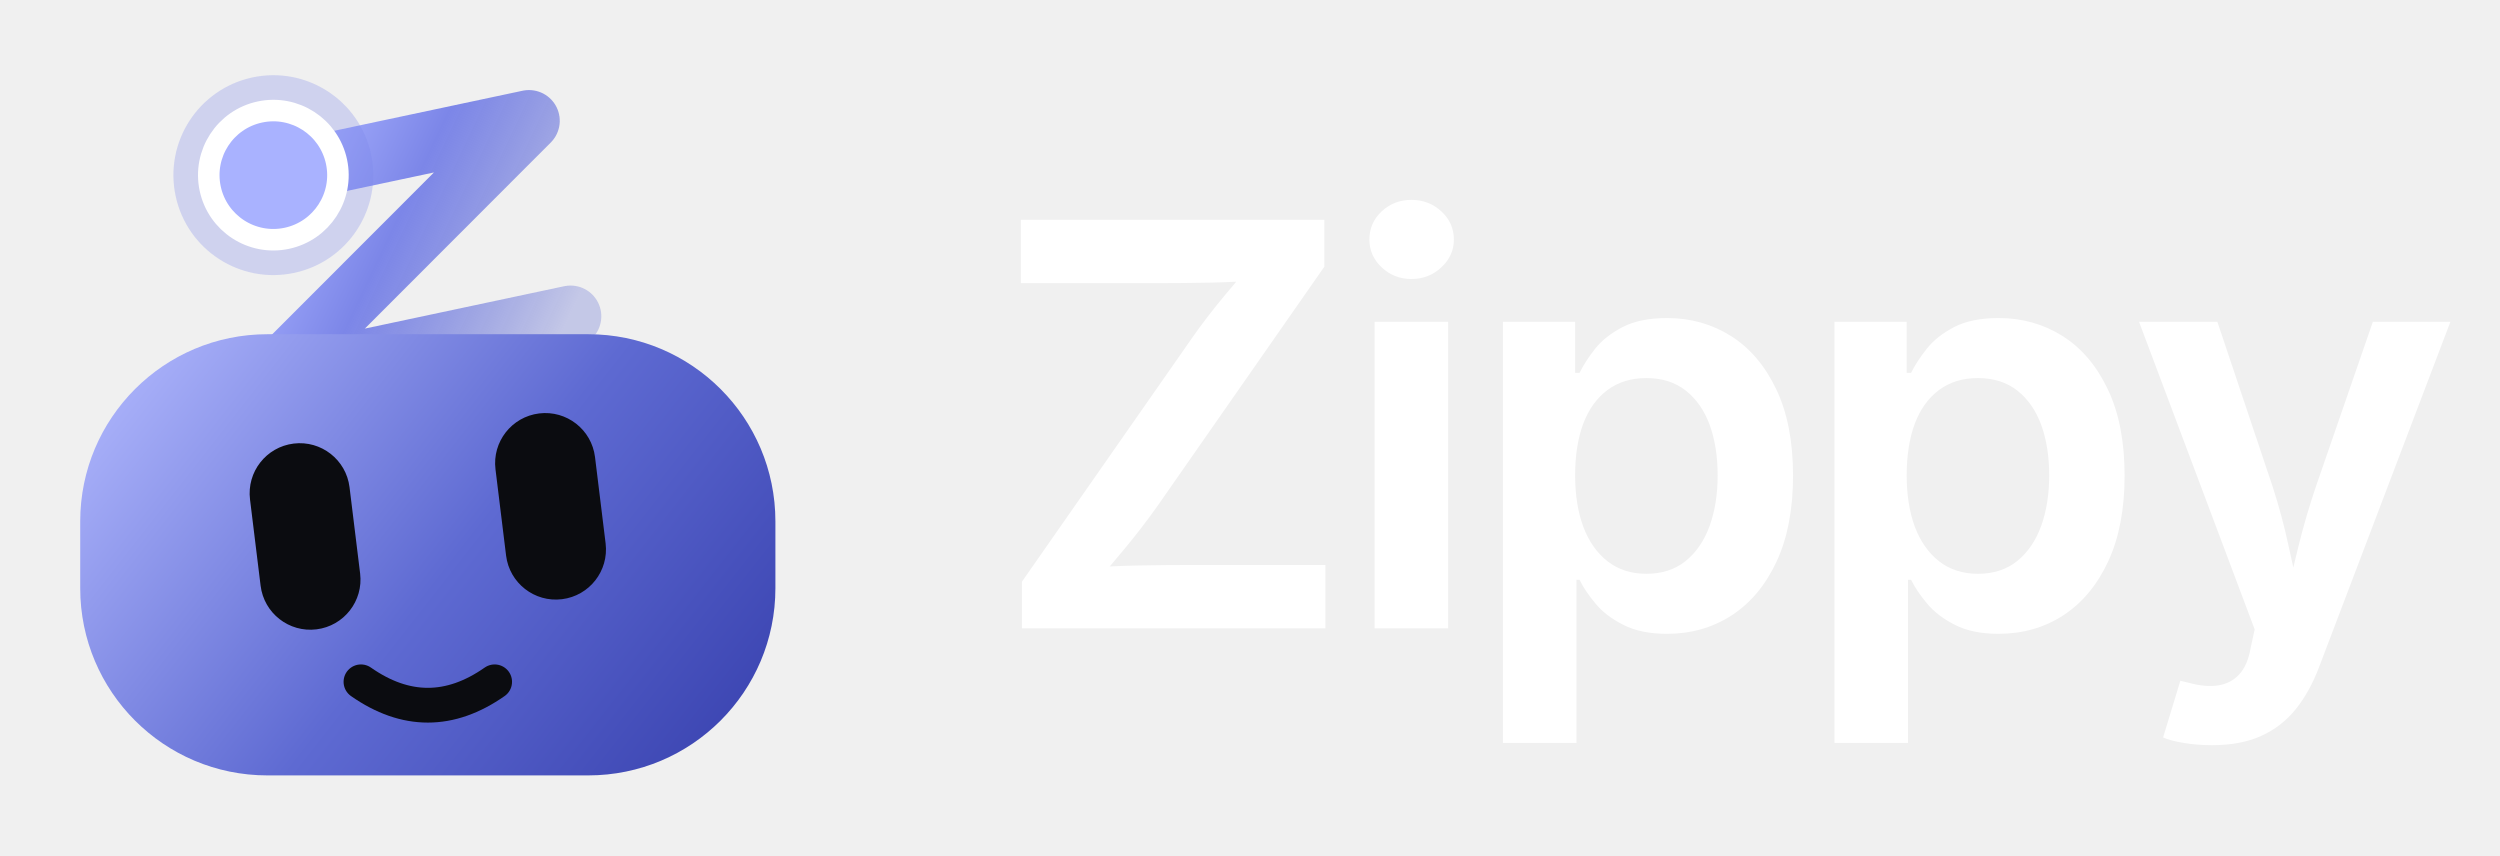
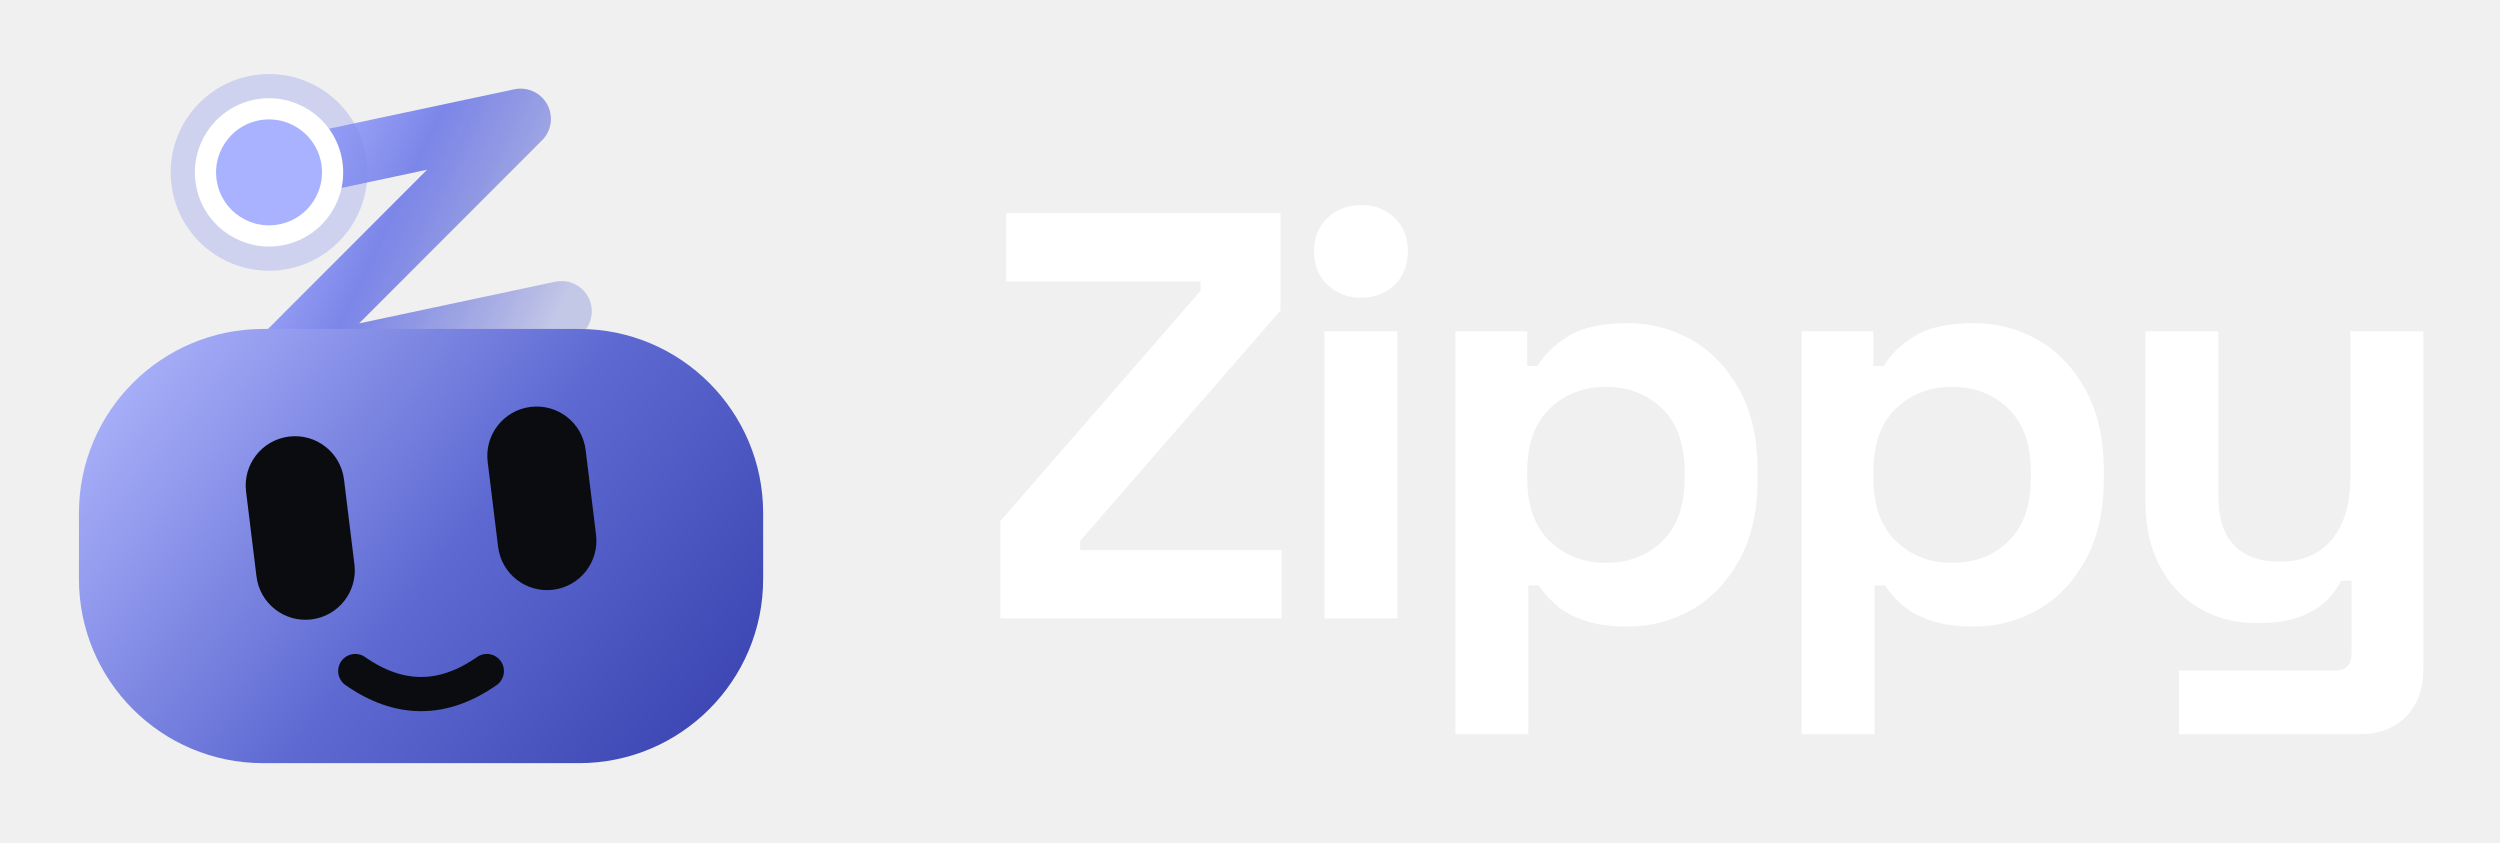
- <svg xmlns="http://www.w3.org/2000/svg" width="187" height="64" viewBox="0 0 187 64" fill="none">
+ <svg xmlns="http://www.w3.org/2000/svg" width="190" height="64" viewBox="0 0 190 64" fill="none">
  <defs>
    <linearGradient id="g" x1="10" y1="6" x2="52" y2="58" gradientUnits="userSpaceOnUse">
      <stop stop-color="#B4BBFF" />
      <stop offset=".5" stop-color="#5E6AD2" />
      <stop offset="1" stop-color="#3A43B0" />
    </linearGradient>
    <linearGradient id="gh" x1="8" y1="24" x2="54" y2="60" gradientUnits="userSpaceOnUse">
      <stop stop-color="#B4BBFF" />
      <stop offset=".55" stop-color="#5E6AD2" />
      <stop offset="1" stop-color="#3A43B0" />
    </linearGradient>
    <linearGradient id="gt" x1="40" y1="17" x2="23" y2="4" gradientUnits="userSpaceOnUse">
      <stop stop-color="#5E6AD2" stop-opacity=".3" />
      <stop offset=".6" stop-color="#7C86E8" />
      <stop offset="1" stop-color="#A9B2FF" />
    </linearGradient>
    <linearGradient id="gb" x1="30" y1="13" x2="36" y2="52" gradientUnits="userSpaceOnUse">
      <stop stop-color="#fff" />
      <stop offset="1" stop-color="#D5D9FF" />
    </linearGradient>
    <radialGradient id="gr" cx="32" cy="8" r="56" gradientUnits="userSpaceOnUse">
      <stop stop-color="#5E6AD2" stop-opacity=".35" />
      <stop offset="1" stop-color="#5E6AD2" stop-opacity="0" />
    </radialGradient>
  </defs>
  <g transform="translate(0 -1)">
    <g transform="translate(0 9) translate(31 10.5) rotate(-12) scale(1.15) translate(-31 -10.5)">
      <path d="M40 17H20L40 4H23" stroke="url(#gt)" stroke-width="4" stroke-linecap="round" stroke-linejoin="round" fill="none" />
      <circle cx="23" cy="4" r="6.5" fill="#7C86E8" fill-opacity=".28" />
      <circle cx="23" cy="4" r="4.2" fill="#A9B2FF" stroke="#fff" stroke-width="1.4" />
    </g>
    <rect x="6" y="26" width="52" height="33" rx="14" fill="url(#gh)" />
    <g fill="#0B0C10" transform="rotate(-7 32 40)">
      <rect x="19" y="33" width="7.5" height="14" rx="3.75" />
      <rect x="37.5" y="33" width="7.5" height="14" rx="3.75" />
    </g>
    <path d="M27 52Q32 55.5 37 52" stroke="#0B0C10" stroke-width="2.6" fill="none" stroke-linecap="round" />
  </g>
-   <path d="M99.14 47L76.44 47L76.44 43.51L89.18 25.26Q90.26 23.72 91.54 22.18Q92.83 20.63 94.14 19.11L94.59 20.93Q92.58 21.10 90.56 21.14Q88.54 21.18 86.53 21.18L76.36 21.18L76.36 16.44L99.06 16.44L99.06 19.95L86.55 37.89Q85.40 39.51 84.06 41.12Q82.72 42.73 81.36 44.33L80.91 42.51Q82.98 42.34 85.05 42.30Q87.13 42.26 89.20 42.26L99.14 42.26M108.32 47L102.82 47L102.82 24.07L108.32 24.07L108.32 47M105.57 20.87Q104.28 20.87 103.35 20Q102.43 19.13 102.43 17.92Q102.43 16.67 103.35 15.81Q104.28 14.95 105.57 14.95Q106.88 14.95 107.81 15.81Q108.75 16.67 108.75 17.92Q108.75 19.13 107.81 20Q106.88 20.87 105.57 20.87M117.92 55.57L112.42 55.57L112.42 24.07L117.82 24.07L117.82 27.89L118.15 27.89Q118.56 27.05 119.31 26.09Q120.07 25.14 121.38 24.46Q122.68 23.79 124.71 23.79Q127.33 23.79 129.47 25.13Q131.60 26.47 132.86 29.11Q134.12 31.74 134.12 35.58Q134.12 39.35 132.89 42Q131.66 44.64 129.53 46.03Q127.39 47.41 124.69 47.41Q122.74 47.41 121.43 46.74Q120.11 46.08 119.34 45.14Q118.56 44.21 118.15 43.37L117.92 43.37L117.92 55.57M123.15 42.92Q124.89 42.92 126.08 41.97Q127.27 41.01 127.88 39.34Q128.48 37.67 128.48 35.56Q128.48 33.44 127.89 31.80Q127.29 30.16 126.10 29.22Q124.91 28.28 123.15 28.28Q121.43 28.28 120.23 29.18Q119.03 30.08 118.42 31.71Q117.82 33.34 117.82 35.56Q117.82 37.75 118.43 39.40Q119.05 41.05 120.25 41.99Q121.45 42.92 123.15 42.92M142.72 55.57L137.22 55.57L137.22 24.07L142.62 24.07L142.62 27.89L142.95 27.89Q143.36 27.05 144.12 26.09Q144.87 25.14 146.18 24.46Q147.48 23.79 149.51 23.79Q152.13 23.79 154.27 25.13Q156.40 26.47 157.66 29.11Q158.92 31.74 158.92 35.58Q158.92 39.35 157.69 42Q156.46 44.64 154.33 46.03Q152.20 47.41 149.49 47.41Q147.54 47.41 146.23 46.74Q144.92 46.08 144.14 45.14Q143.36 44.21 142.95 43.37L142.72 43.37L142.72 55.57M147.95 42.92Q149.69 42.92 150.88 41.97Q152.07 41.01 152.68 39.34Q153.28 37.67 153.28 35.56Q153.28 33.44 152.69 31.80Q152.09 30.16 150.90 29.22Q149.71 28.28 147.95 28.28Q146.23 28.28 145.03 29.18Q143.83 30.08 143.22 31.71Q142.62 33.34 142.62 35.56Q142.62 37.75 143.23 39.40Q143.85 41.05 145.05 41.99Q146.25 42.92 147.95 42.92M161.80 55.16L163.09 50.92L163.75 51.08Q164.96 51.41 165.91 51.27Q166.87 51.12 167.49 50.45Q168.12 49.77 168.34 48.50L168.65 47.08L160 24.07L165.86 24.07L170 36.42Q170.72 38.65 171.19 40.86Q171.66 43.06 172.22 45.40L170.82 45.40Q171.38 43.06 171.93 40.84Q172.48 38.61 173.22 36.42L177.49 24.07L183.29 24.07L173.47 49.89Q172.77 51.74 171.72 53.05Q170.66 54.36 169.13 55.05Q167.60 55.74 165.47 55.74Q164.32 55.74 163.34 55.57Q162.35 55.41 161.80 55.16" fill="#fff" />
+   <g fill="#fff">
+     <path transform="translate(74.00 47) scale(0.044)" d="M46.0 0.0V-168.0L392.0 -566.0V-582.0H56.0V-700.0H530.0V-532.0L184.0 -134.0V-118.0H532.0V0.0Z" />
+     <path transform="translate(97.58 47) scale(0.044)" d="M70.0 0.0V-496.0H196.0V0.0ZM133.0 -554.0Q99.0 -554.0 75.5 -576.0Q52.0 -598.0 52.0 -634.0Q52.0 -670.0 75.5 -692.0Q99.0 -714.0 133.0 -714.0Q168.0 -714.0 191.0 -692.0Q214.0 -670.0 214.0 -634.0Q214.0 -598.0 191.0 -576.0Q168.0 -554.0 133.0 -554.0Z" />
+     <path transform="translate(107.53 47) scale(0.044)" d="M70.0 200.0V-496.0H194.0V-436.0H212.0Q229.0 -465.0 265.0 -487.5Q301.0 -510.0 368.0 -510.0Q428.0 -510.0 479.0 -480.5Q530.0 -451.0 561.0 -394.0Q592.0 -337.0 592.0 -256.0V-240.0Q592.0 -159.0 561.0 -102.0Q530.0 -45.0 479.0 -15.5Q428.0 14.0 368.0 14.0Q323.0 14.0 292.5 3.5Q262.0 -7.0 243.5 -23.5Q225.0 -40.0 214.0 -57.0H196.0V200.0ZM330.0 -96.0Q389.0 -96.0 427.5 -133.5Q466.0 -171.0 466.0 -243.0V-253.0Q466.0 -325.0 427.0 -362.5Q388.0 -400.0 330.0 -400.0Q272.0 -400.0 233.0 -362.5Q194.0 -325.0 194.0 -253.0V-243.0Q194.0 -171.0 233.0 -133.5Q272.0 -96.0 330.0 -96.0Z" />
+     <path transform="translate(133.84 47) scale(0.044)" d="M70.0 200.0V-496.0H194.0V-436.0H212.0Q229.0 -465.0 265.0 -487.5Q301.0 -510.0 368.0 -510.0Q428.0 -510.0 479.0 -480.5Q530.0 -451.0 561.0 -394.0Q592.0 -337.0 592.0 -256.0V-240.0Q592.0 -159.0 561.0 -102.0Q530.0 -45.0 479.0 -15.5Q428.0 14.0 368.0 14.0Q323.0 14.0 292.5 3.5Q262.0 -7.0 243.5 -23.5Q225.0 -40.0 214.0 -57.0H196.0V200.0ZM330.0 -96.0Q389.0 -96.0 427.5 -133.5Q466.0 -171.0 466.0 -243.0V-253.0Q466.0 -325.0 427.0 -362.5Q388.0 -400.0 330.0 -400.0Q272.0 -400.0 233.0 -362.5Q194.0 -325.0 194.0 -253.0V-243.0Q194.0 -171.0 233.0 -133.5Q272.0 -96.0 330.0 -96.0Z" />
+     <path transform="translate(160.15 47) scale(0.044)" d="M124.0 200.0V90.0H394.0Q422.0 90.0 422.0 60.0V-65.0H404.0Q396.0 -48.0 379.0 -31.0Q362.0 -14.0 333.0 -3.0Q304.0 8.0 259.0 8.0Q201.0 8.0 157.5 -18.5Q114.0 -45.0 90.0 -92.0Q66.0 -139.0 66.0 -200.0V-496.0H192.0V-210.0Q192.0 -154.0 219.5 -126.0Q247.0 -98.0 298.0 -98.0Q356.0 -98.0 388.0 -136.5Q420.0 -175.0 420.0 -244.0V-496.0H546.0V88.0Q546.0 139.0 516.0 169.5Q486.0 200.0 436.0 200.0Z" />
+   </g>
</svg>
